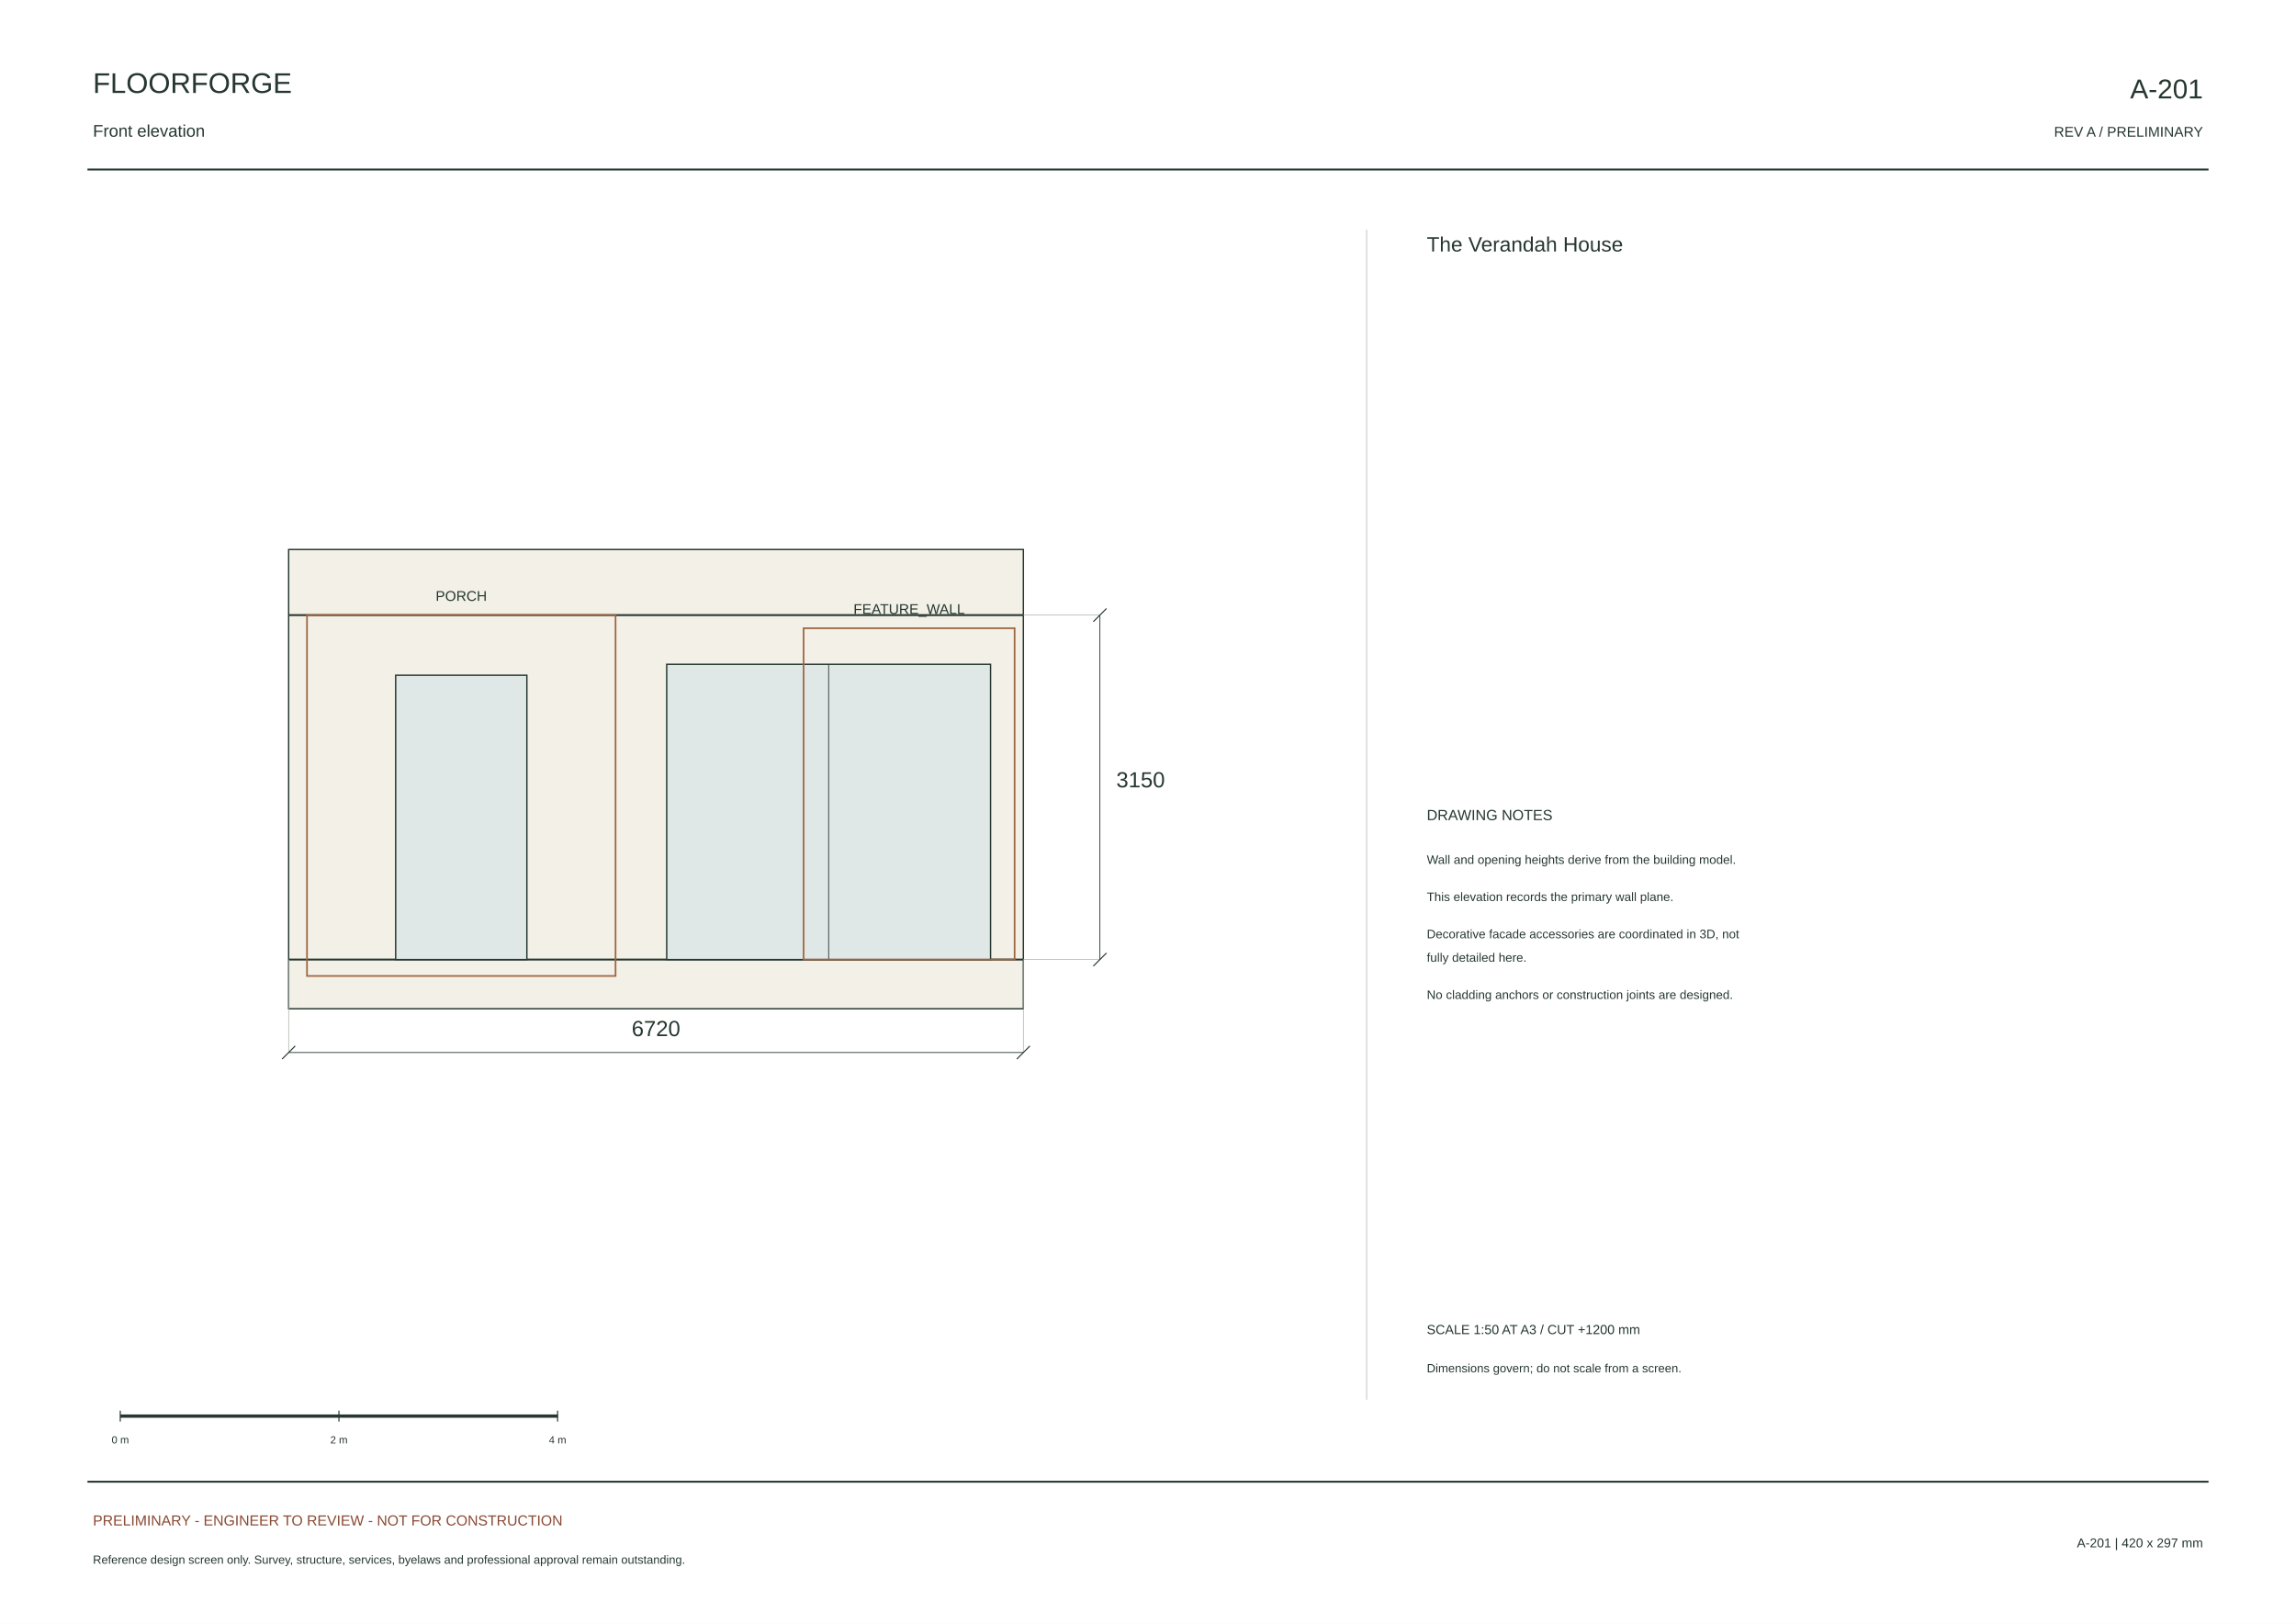
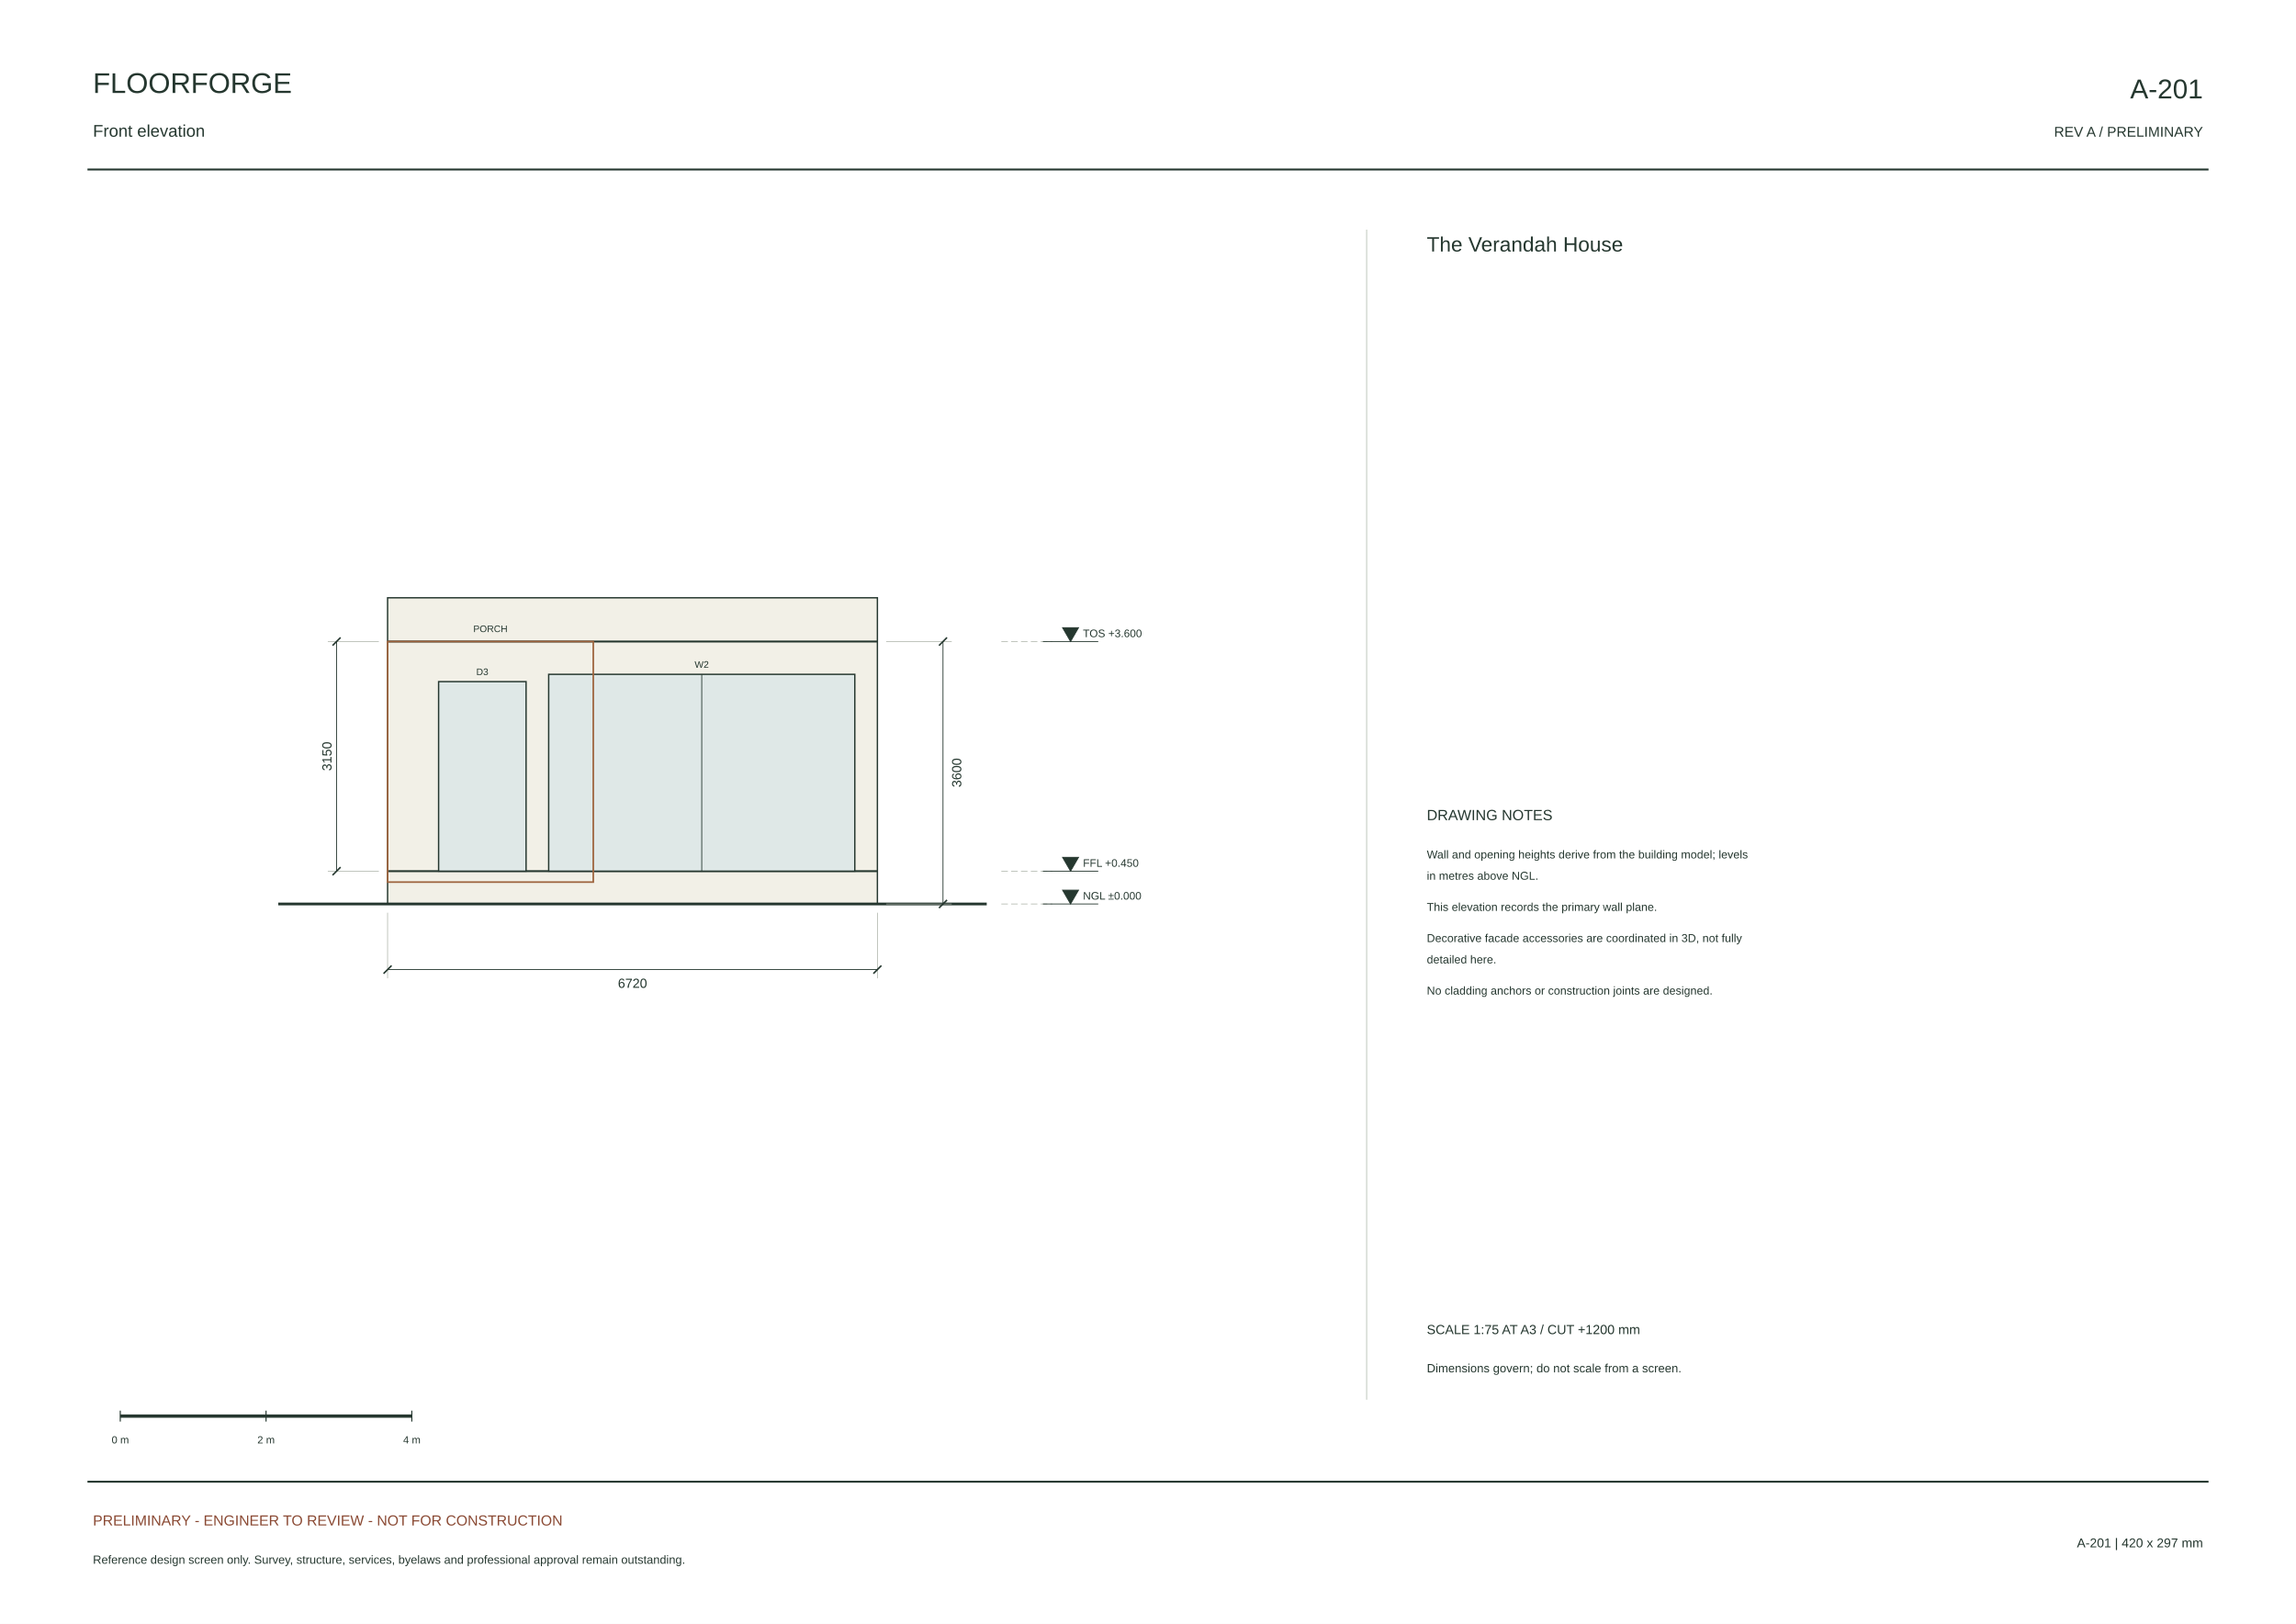
<svg xmlns="http://www.w3.org/2000/svg" width="420mm" height="297mm" viewBox="0 0 420 297">
  <rect width="420" height="297" fill="white" />
  <g font-family="Arial,Helvetica,sans-serif">
    <path d="M 16 31 H 404 M 16 271 H 404" stroke="#25372f" stroke-width=".35" />
    <text x="17" y="17" fill="#25372f" font-size="5.2" text-anchor="start">FLOORFORGE</text>
    <text x="17" y="25" fill="#25372f" font-size="3.1" text-anchor="start">Front elevation</text>
    <text x="403" y="18" fill="#25372f" font-size="5" text-anchor="end">A-201</text>
    <text x="403" y="25" fill="#25372f" font-size="2.6" text-anchor="end">REV A / PRELIMINARY</text>
-     <polygon points="52.8,184.5 187.2,184.5 187.2,100.5 52.8,100.5" fill="#f2f0e7" stroke="#25372f" stroke-width="0.25" />
-     <path d="M 52.8 175.5 L 187.2 175.5" fill="none" stroke="#25372f" stroke-width="0.35" />
-     <path d="M 52.8 112.5 L 187.2 112.5" fill="none" stroke="#25372f" stroke-width="0.35" />
-     <polygon points="72.38,175.5 96.38,175.5 96.38,123.5 72.38,123.5" fill="#dfe8e7" stroke="#25372f" stroke-width="0.25" />
-     <polygon points="121.96,175.5 181.2,175.5 181.2,121.5 121.96,121.5" fill="#dfe8e7" stroke="#25372f" stroke-width="0.25" />
-     <path d="M 151.58 175.5 L 151.58 121.5" fill="none" stroke="#25372f" stroke-width="0.15" />
-     <polygon points="56.16,178.5 112.6,178.5 112.6,112.5 56.16,112.5" fill="none" stroke="#9e653f" stroke-width="0.3" />
-     <text x="84.38" y="109.9" fill="#25372f" font-size="2.6" text-anchor="middle">PORCH</text>
-     <polygon points="147,175.5 185.6,175.5 185.6,114.9 147,114.9" fill="none" stroke="#9e653f" stroke-width="0.3" />
-     <text x="166.3" y="112.3" fill="#25372f" font-size="2.6" text-anchor="middle">FEATURE_WALL</text>
-     <path d="M 52.8 175.5 L 52.8 192.5" fill="none" stroke="#a8afa4" stroke-width="0.12" />
-     <path d="M 187.2 175.5 L 187.2 192.5" fill="none" stroke="#a8afa4" stroke-width="0.12" />
-     <path d="M 52.8 192.5 L 187.2 192.5" fill="none" stroke="#25372f" stroke-width="0.15" />
-     <path d="M 51.6 193.7 L 54 191.3" fill="none" stroke="#25372f" stroke-width="0.2" />
-     <path d="M 186 193.7 L 188.4 191.3" fill="none" stroke="#25372f" stroke-width="0.2" />
-     <text x="120" y="189.5" fill="#25372f" font-size="4.0" text-anchor="middle">6720</text>
-     <path d="M 187.2 175.5 L 201.2 175.5" fill="none" stroke="#a8afa4" stroke-width="0.12" />
-     <path d="M 187.2 112.5 L 201.2 112.5" fill="none" stroke="#a8afa4" stroke-width="0.12" />
-     <path d="M 201.2 175.5 L 201.2 112.5" fill="none" stroke="#25372f" stroke-width="0.15" />
-     <path d="M 200 176.7 L 202.4 174.3" fill="none" stroke="#25372f" stroke-width="0.2" />
-     <path d="M 200 113.7 L 202.4 111.3" fill="none" stroke="#25372f" stroke-width="0.2" />
-     <text x="204.2" y="144" fill="#25372f" font-size="4.0" text-anchor="start">3150</text>
+     <polygon points="70.9,165.333 160.5,165.333 160.5,109.333 70.9,109.333" fill="#f2f0e7" stroke="#25372f" stroke-width="0.25" />
+     <path d="M 50.9 165.333 L 180.5 165.333" fill="none" stroke="#25372f" stroke-width="0.5" />
+     <path d="M 70.9 159.333 L 160.5 159.333" fill="none" stroke="#25372f" stroke-width="0.35" />
+     <path d="M 70.9 117.333 L 160.5 117.333" fill="none" stroke="#25372f" stroke-width="0.35" />
+     <polygon points="80.233,159.333 96.233,159.333 96.233,124.667 80.233,124.667" fill="#dfe8e7" stroke="#25372f" stroke-width="0.25" />
+     <text x="88.233" y="123.467" fill="#25372f" font-size="1.733" text-anchor="middle">D3</text>
+     <polygon points="100.367,159.333 156.367,159.333 156.367,123.333 100.367,123.333" fill="#dfe8e7" stroke="#25372f" stroke-width="0.25" />
+     <path d="M 128.367 159.333 L 128.367 123.333" fill="none" stroke="#25372f" stroke-width="0.15" />
+     <text x="128.367" y="122.133" fill="#25372f" font-size="1.733" text-anchor="middle">W2</text>
+     <polygon points="70.9,161.333 108.527,161.333 108.527,117.333 70.9,117.333" fill="none" stroke="#9e653f" stroke-width="0.3" />
+     <text x="89.713" y="115.6" fill="#25372f" font-size="1.733" text-anchor="middle">PORCH</text>
+     <path d="M 70.9 166.933 L 70.9 178.933" fill="none" stroke="#a8afa4" stroke-width="0.12" />
+     <path d="M 160.5 166.933 L 160.5 178.933" fill="none" stroke="#a8afa4" stroke-width="0.12" />
+     <path d="M 70.9 177.333 L 160.5 177.333" fill="none" stroke="#25372f" stroke-width="0.15" />
+     <path d="M 70.167 178.067 L 71.633 176.6" fill="none" stroke="#25372f" stroke-width="0.28" />
+     <path d="M 159.767 178.067 L 161.233 176.6" fill="none" stroke="#25372f" stroke-width="0.28" />
+     <text x="115.7" y="180.667" fill="#25372f" font-size="2.4" text-anchor="middle">6720</text>
+     <path d="M 162.1 165.333 L 174.1 165.333" fill="none" stroke="#a8afa4" stroke-width="0.12" />
+     <path d="M 162.1 117.333 L 174.1 117.333" fill="none" stroke="#a8afa4" stroke-width="0.12" />
+     <path d="M 172.5 165.333 L 172.5 117.333" fill="none" stroke="#25372f" stroke-width="0.15" />
+     <path d="M 171.767 166.067 L 173.233 164.6" fill="none" stroke="#25372f" stroke-width="0.28" />
+     <path d="M 171.767 118.067 L 173.233 116.6" fill="none" stroke="#25372f" stroke-width="0.28" />
+     <text x="175.833" y="141.333" fill="#25372f" font-size="2.4" text-anchor="middle" transform="rotate(-90.0 175.8333 141.3333)">3600</text>
+     <path d="M 69.3 159.333 L 59.967 159.333" fill="none" stroke="#a8afa4" stroke-width="0.12" />
+     <path d="M 69.3 117.333 L 59.967 117.333" fill="none" stroke="#a8afa4" stroke-width="0.12" />
+     <path d="M 61.567 159.333 L 61.567 117.333" fill="none" stroke="#25372f" stroke-width="0.15" />
+     <path d="M 60.833 160.067 L 62.3 158.6" fill="none" stroke="#25372f" stroke-width="0.28" />
+     <path d="M 60.833 118.067 L 62.3 116.6" fill="none" stroke="#25372f" stroke-width="0.28" />
+     <text x="60.633" y="138.333" fill="#25372f" font-size="2.4" text-anchor="middle" transform="rotate(-90.0 60.6333 138.3333)">3150</text>
+     <path d="M 183.167 165.333 L 192.5 165.333" fill="none" stroke="#a8afa4" stroke-width="0.12" stroke-dasharray="1.2 .6" />
+     <polygon points="194.367,162.8 197.3,162.8 195.833,165.333" fill="#25372f" stroke="#25372f" stroke-width="0.15" />
+     <path d="M 190.767 165.333 L 200.9 165.333" fill="none" stroke="#25372f" stroke-width="0.15" />
+     <text x="198.1" y="164.533" fill="#25372f" font-size="2.0" text-anchor="start">NGL ±0.000</text>
+     <path d="M 183.167 159.333 L 192.5 159.333" fill="none" stroke="#a8afa4" stroke-width="0.12" stroke-dasharray="1.2 .6" />
+     <polygon points="194.367,156.8 197.3,156.8 195.833,159.333" fill="#25372f" stroke="#25372f" stroke-width="0.15" />
+     <path d="M 190.767 159.333 L 200.9 159.333" fill="none" stroke="#25372f" stroke-width="0.15" />
+     <text x="198.1" y="158.533" fill="#25372f" font-size="2.0" text-anchor="start">FFL +0.450</text>
+     <path d="M 183.167 117.333 L 192.5 117.333" fill="none" stroke="#a8afa4" stroke-width="0.12" stroke-dasharray="1.2 .6" />
+     <polygon points="194.367,114.8 197.3,114.8 195.833,117.333" fill="#25372f" stroke="#25372f" stroke-width="0.15" />
+     <path d="M 190.767 117.333 L 200.9 117.333" fill="none" stroke="#25372f" stroke-width="0.15" />
+     <text x="198.1" y="116.533" fill="#25372f" font-size="2.0" text-anchor="start">TOS +3.600</text>
    <path d="M 250 42 V 256" stroke="#c9d0c7" stroke-width=".2" />
    <text x="261" y="46" fill="#25372f" font-size="3.8" text-anchor="start">The Verandah House</text>
    <text x="261" y="150" fill="#25372f" font-size="2.7" text-anchor="start">DRAWING NOTES</text>
-     <text x="261" y="158" fill="#25372f" font-size="2.25" text-anchor="start">Wall and opening heights derive from the building model.</text>
-     <text x="261" y="164.8" fill="#25372f" font-size="2.25" text-anchor="start">This elevation records the primary wall plane.</text>
-     <text x="261" y="171.6" fill="#25372f" font-size="2.25" text-anchor="start">Decorative facade accessories are coordinated in 3D, not</text>
-     <text x="261" y="175.9" fill="#25372f" font-size="2.25" text-anchor="start">fully detailed here.</text>
-     <text x="261" y="182.7" fill="#25372f" font-size="2.25" text-anchor="start">No cladding anchors or construction joints are designed.</text>
-     <text x="261" y="244" fill="#25372f" font-size="2.4" text-anchor="start">SCALE 1:50 AT A3 / CUT +1200 mm</text>
+     <text x="261" y="157" fill="#25372f" font-size="2.1" text-anchor="start">Wall and opening heights derive from the building model; levels</text>
+     <text x="261" y="160.9" fill="#25372f" font-size="2.1" text-anchor="start">in metres above NGL.</text>
+     <text x="261" y="166.6" fill="#25372f" font-size="2.1" text-anchor="start">This elevation records the primary wall plane.</text>
+     <text x="261" y="172.3" fill="#25372f" font-size="2.1" text-anchor="start">Decorative facade accessories are coordinated in 3D, not fully</text>
+     <text x="261" y="176.2" fill="#25372f" font-size="2.1" text-anchor="start">detailed here.</text>
+     <text x="261" y="181.9" fill="#25372f" font-size="2.1" text-anchor="start">No cladding anchors or construction joints are designed.</text>
+     <text x="261" y="244" fill="#25372f" font-size="2.4" text-anchor="start">SCALE 1:75 AT A3 / CUT +1200 mm</text>
    <text x="261" y="251" fill="#25372f" font-size="2.2" text-anchor="start">Dimensions govern; do not scale from a screen.</text>
-     <path d="M 22 259 H 102.0" stroke="#25372f" stroke-width=".6" />
+     <path d="M 22 259 H 75.333" stroke="#25372f" stroke-width=".6" />
    <path d="M 22.0 258 V 260" stroke="#25372f" stroke-width=".2" />
    <text x="22" y="264" fill="#25372f" font-size="1.9" text-anchor="middle">0 m</text>
-     <path d="M 62.0 258 V 260" stroke="#25372f" stroke-width=".2" />
-     <text x="62" y="264" fill="#25372f" font-size="1.9" text-anchor="middle">2 m</text>
-     <path d="M 102.0 258 V 260" stroke="#25372f" stroke-width=".2" />
-     <text x="102" y="264" fill="#25372f" font-size="1.9" text-anchor="middle">4 m</text>
+     <path d="M 48.667 258 V 260" stroke="#25372f" stroke-width=".2" />
+     <text x="48.667" y="264" fill="#25372f" font-size="1.9" text-anchor="middle">2 m</text>
+     <path d="M 75.333 258 V 260" stroke="#25372f" stroke-width=".2" />
+     <text x="75.333" y="264" fill="#25372f" font-size="1.9" text-anchor="middle">4 m</text>
    <text x="17" y="279" fill="#8a4933" font-size="2.65" text-anchor="start">PRELIMINARY - ENGINEER TO REVIEW - NOT FOR CONSTRUCTION</text>
    <text x="17" y="286" fill="#25372f" font-size="2.15" text-anchor="start">Reference design screen only. Survey, structure, services, byelaws and professional approval remain outstanding.</text>
    <text x="403" y="283" fill="#25372f" font-size="2.35" text-anchor="end">A-201  |  420 x 297 mm</text>
  </g>
</svg>
